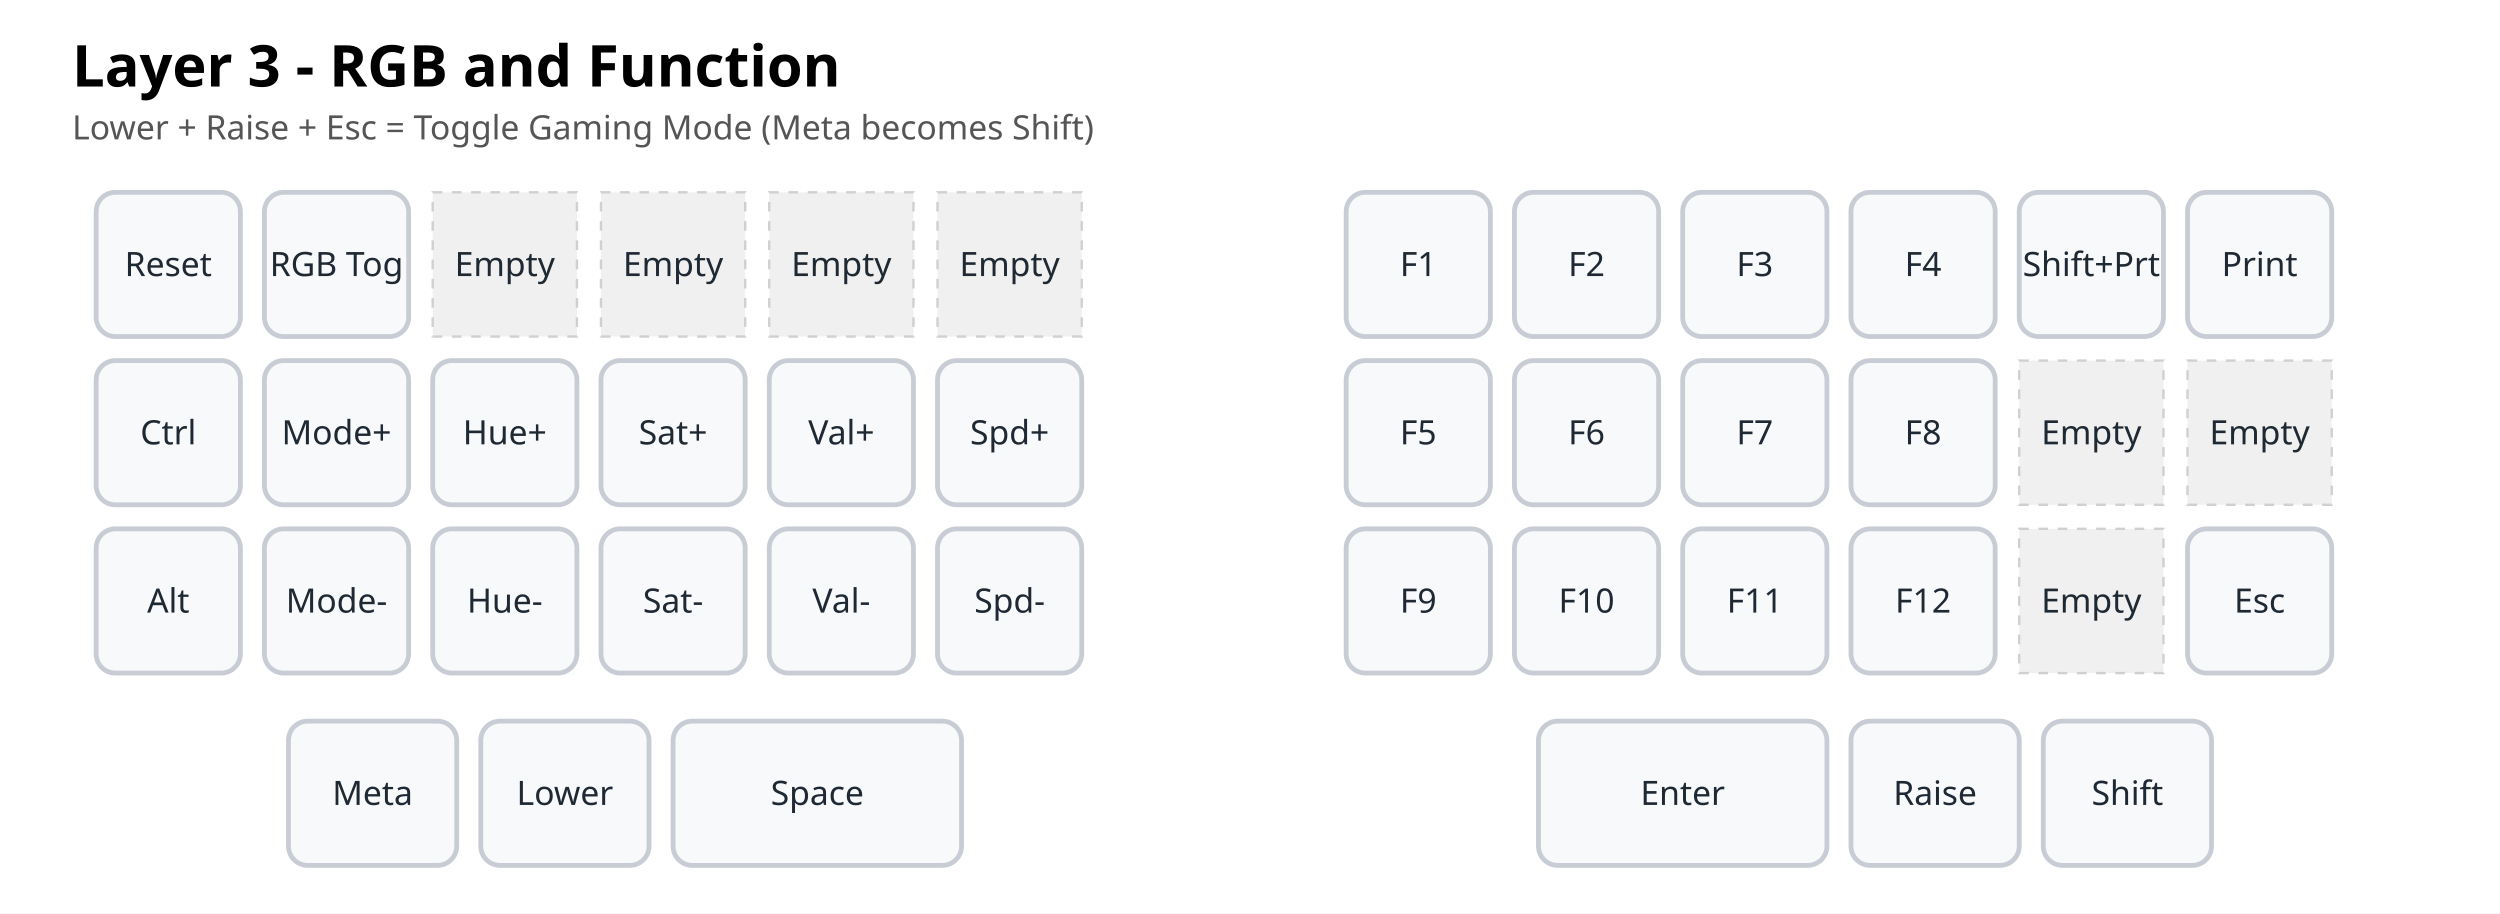
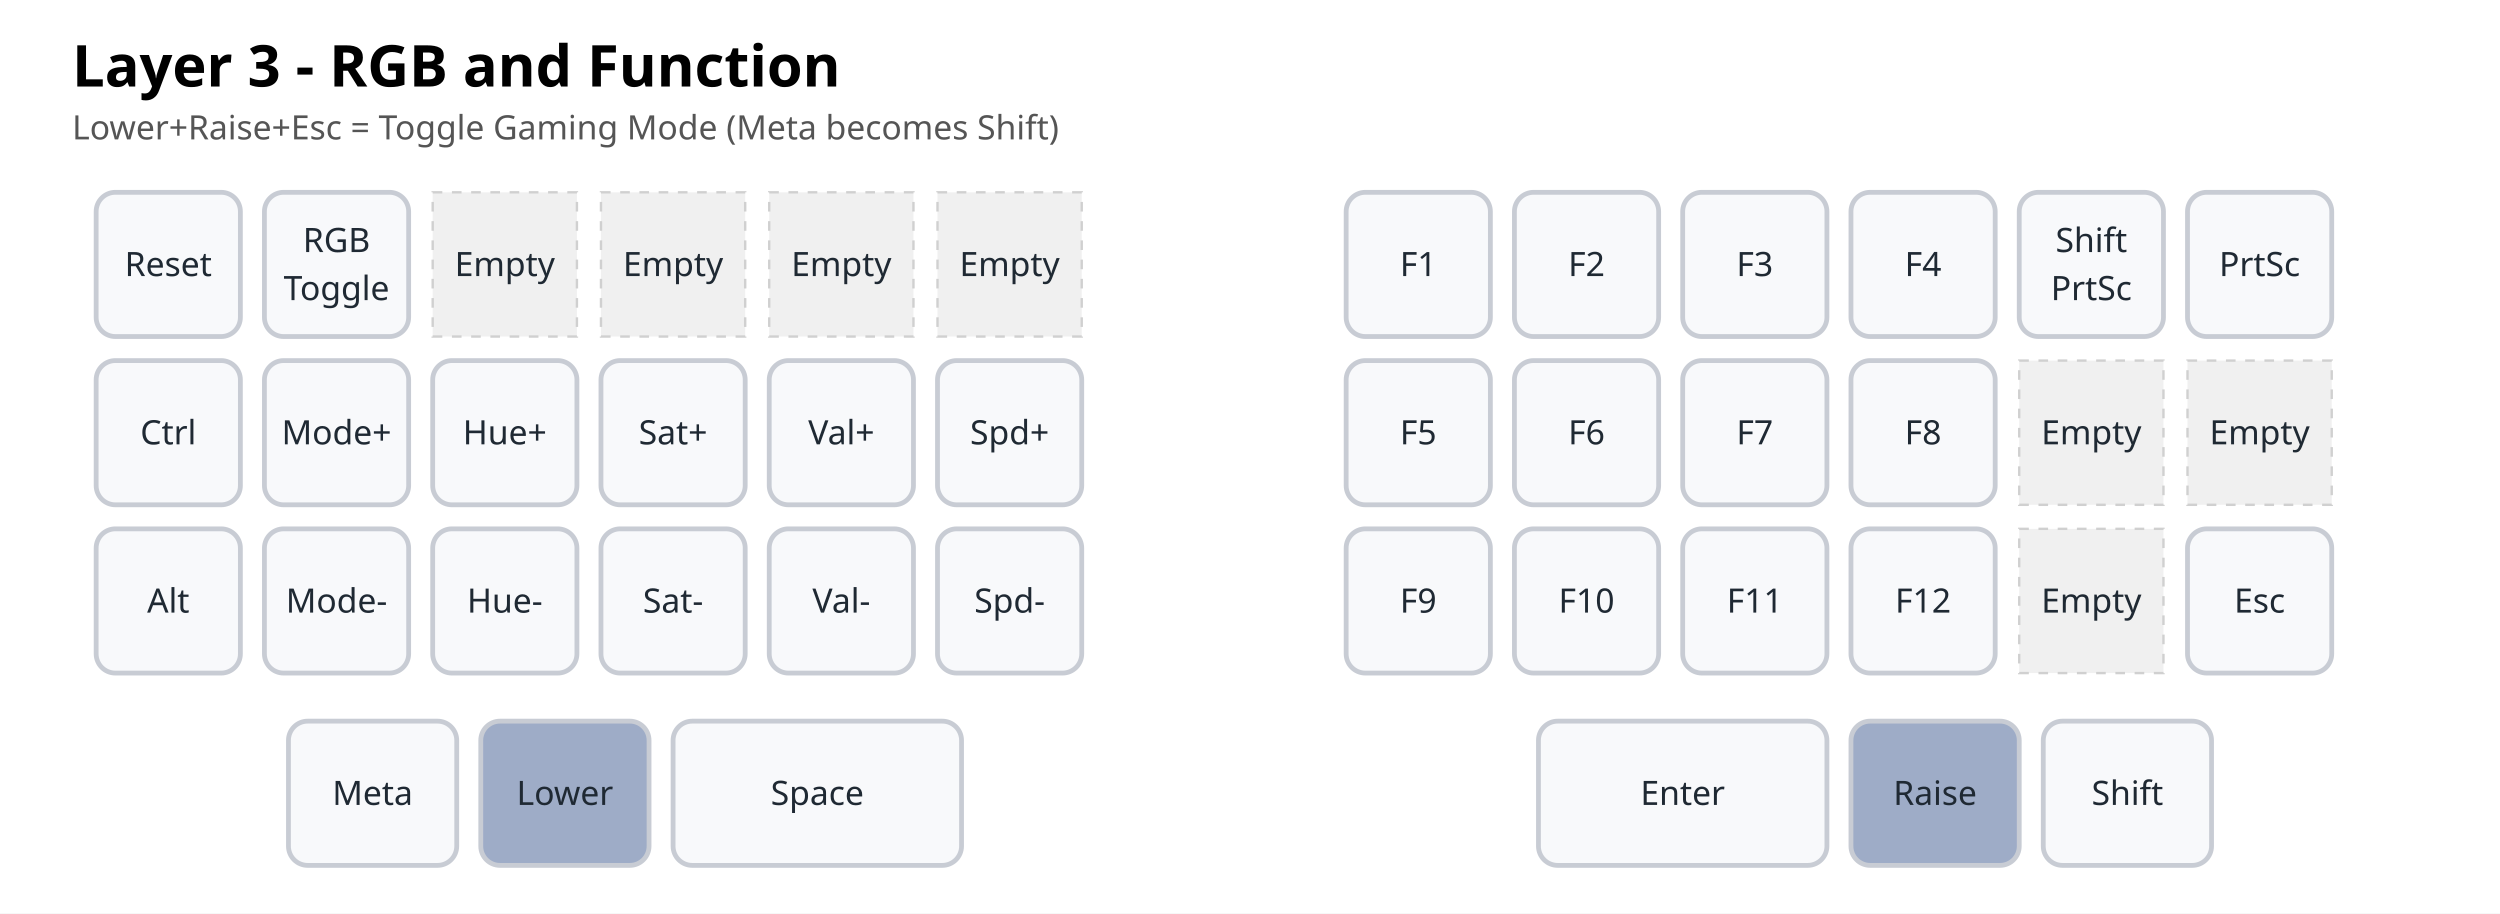
<svg xmlns="http://www.w3.org/2000/svg" width="1040" height="380" viewBox="0 0 1040 380">
  <style>
    .title { font: 24px sans-serif; font-weight: 600; }
    .subtitle { font: 14px sans-serif; fill: #555; }
    .key { fill: #f8f9fb; stroke: #c8ccd4; stroke-width: 2; rx: 8; ry: 8; }
    .ghost { fill: #f0f0f0; stroke: #d0d0d0; stroke-dasharray: 4 4; }
    .label { font: 14px sans-serif; fill: #1f2933; text-anchor: middle; dominant-baseline: middle; }
+     .active { fill: #9eacc7; }
  </style>
  <rect width="100%" height="100%" fill="#ffffff" />
  <text x="30" y="36" class="title">Layer 3 - RGB and Function</text>
-   <text x="30" y="58" class="subtitle">Lower + Raise + Esc = Toggle Gaming Mode (Meta becomes Shift)</text>
+   <text x="30" y="58" class="subtitle">Lower+Raise+Esc = Toggle Gaming Mode (Meta becomes Shift)</text>
  <g transform="translate(40, 80)">
    <rect class="key" x="0" y="0" width="60" height="60" />
    <text class="label" x="30" y="30">Reset</text>
    <rect class="key" x="70" y="0" width="60" height="60" />
-     <text class="label" x="100" y="30">RGB Tog</text>
+     <text class="label" x="100" y="20">RGB</text>
+     <text class="label" x="100" y="40">Toggle</text>
    <rect class="ghost" x="140" y="0" width="60" height="60" />
    <text class="label" x="170" y="30">Empty</text>
    <rect class="ghost" x="210" y="0" width="60" height="60" />
    <text class="label" x="240" y="30">Empty</text>
    <rect class="ghost" x="280" y="0" width="60" height="60" />
    <text class="label" x="310" y="30">Empty</text>
    <rect class="ghost" x="350" y="0" width="60" height="60" />
    <text class="label" x="380" y="30">Empty</text>
    <rect class="key" x="0" y="70" width="60" height="60" />
    <text class="label" x="30" y="100">Ctrl</text>
    <rect class="key" x="70" y="70" width="60" height="60" />
    <text class="label" x="100" y="100">Mode+</text>
    <rect class="key" x="140" y="70" width="60" height="60" />
    <text class="label" x="170" y="100">Hue+</text>
    <rect class="key" x="210" y="70" width="60" height="60" />
    <text class="label" x="240" y="100">Sat+</text>
    <rect class="key" x="280" y="70" width="60" height="60" />
    <text class="label" x="310" y="100">Val+</text>
    <rect class="key" x="350" y="70" width="60" height="60" />
    <text class="label" x="380" y="100">Spd+</text>
    <rect class="key" x="0" y="140" width="60" height="60" />
    <text class="label" x="30" y="170">Alt</text>
    <rect class="key" x="70" y="140" width="60" height="60" />
    <text class="label" x="100" y="170">Mode-</text>
    <rect class="key" x="140" y="140" width="60" height="60" />
    <text class="label" x="170" y="170">Hue-</text>
    <rect class="key" x="210" y="140" width="60" height="60" />
    <text class="label" x="240" y="170">Sat-</text>
    <rect class="key" x="280" y="140" width="60" height="60" />
    <text class="label" x="310" y="170">Val-</text>
    <rect class="key" x="350" y="140" width="60" height="60" />
    <text class="label" x="380" y="170">Spd-</text>
    <rect class="key" x="80" y="220" width="70" height="60" />
    <text class="label" x="115" y="250">Meta</text>
-     <rect class="key" x="160" y="220" width="70" height="60" />
+     <rect class="key active" x="160" y="220" width="70" height="60" />
    <text class="label" x="195" y="250">Lower</text>
    <rect class="key" x="240" y="220" width="120" height="60" />
    <text class="label" x="300" y="250">Space</text>
  </g>
  <g transform="translate(560, 80)">
    <rect class="key" x="0" y="0" width="60" height="60" />
    <text class="label" x="30" y="30">F1</text>
    <rect class="key" x="70" y="0" width="60" height="60" />
    <text class="label" x="100" y="30">F2</text>
    <rect class="key" x="140" y="0" width="60" height="60" />
    <text class="label" x="170" y="30">F3</text>
    <rect class="key" x="210" y="0" width="60" height="60" />
    <text class="label" x="240" y="30">F4</text>
    <rect class="key" x="280" y="0" width="60" height="60" />
-     <text class="label" x="310" y="30">Shift+Prt</text>
+     <text class="label" x="310" y="20">Shift</text>
+     <text class="label" x="310" y="40">PrtSc</text>
    <rect class="key" x="350" y="0" width="60" height="60" />
-     <text class="label" x="380" y="30">Print</text>
+     <text class="label" x="380" y="30">PrtSc</text>
    <rect class="key" x="0" y="70" width="60" height="60" />
    <text class="label" x="30" y="100">F5</text>
    <rect class="key" x="70" y="70" width="60" height="60" />
    <text class="label" x="100" y="100">F6</text>
    <rect class="key" x="140" y="70" width="60" height="60" />
    <text class="label" x="170" y="100">F7</text>
    <rect class="key" x="210" y="70" width="60" height="60" />
    <text class="label" x="240" y="100">F8</text>
    <rect class="ghost" x="280" y="70" width="60" height="60" />
    <text class="label" x="310" y="100">Empty</text>
    <rect class="ghost" x="350" y="70" width="60" height="60" />
    <text class="label" x="380" y="100">Empty</text>
    <rect class="key" x="0" y="140" width="60" height="60" />
    <text class="label" x="30" y="170">F9</text>
    <rect class="key" x="70" y="140" width="60" height="60" />
    <text class="label" x="100" y="170">F10</text>
    <rect class="key" x="140" y="140" width="60" height="60" />
    <text class="label" x="170" y="170">F11</text>
    <rect class="key" x="210" y="140" width="60" height="60" />
    <text class="label" x="240" y="170">F12</text>
    <rect class="ghost" x="280" y="140" width="60" height="60" />
    <text class="label" x="310" y="170">Empty</text>
    <rect class="key" x="350" y="140" width="60" height="60" />
    <text class="label" x="380" y="170">Esc</text>
    <rect class="key" x="80" y="220" width="120" height="60" />
    <text class="label" x="140" y="250">Enter</text>
-     <rect class="key" x="210" y="220" width="70" height="60" />
+     <rect class="key active" x="210" y="220" width="70" height="60" />
    <text class="label" x="245" y="250">Raise</text>
    <rect class="key" x="290" y="220" width="70" height="60" />
    <text class="label" x="325" y="250">Shift</text>
  </g>
</svg>
